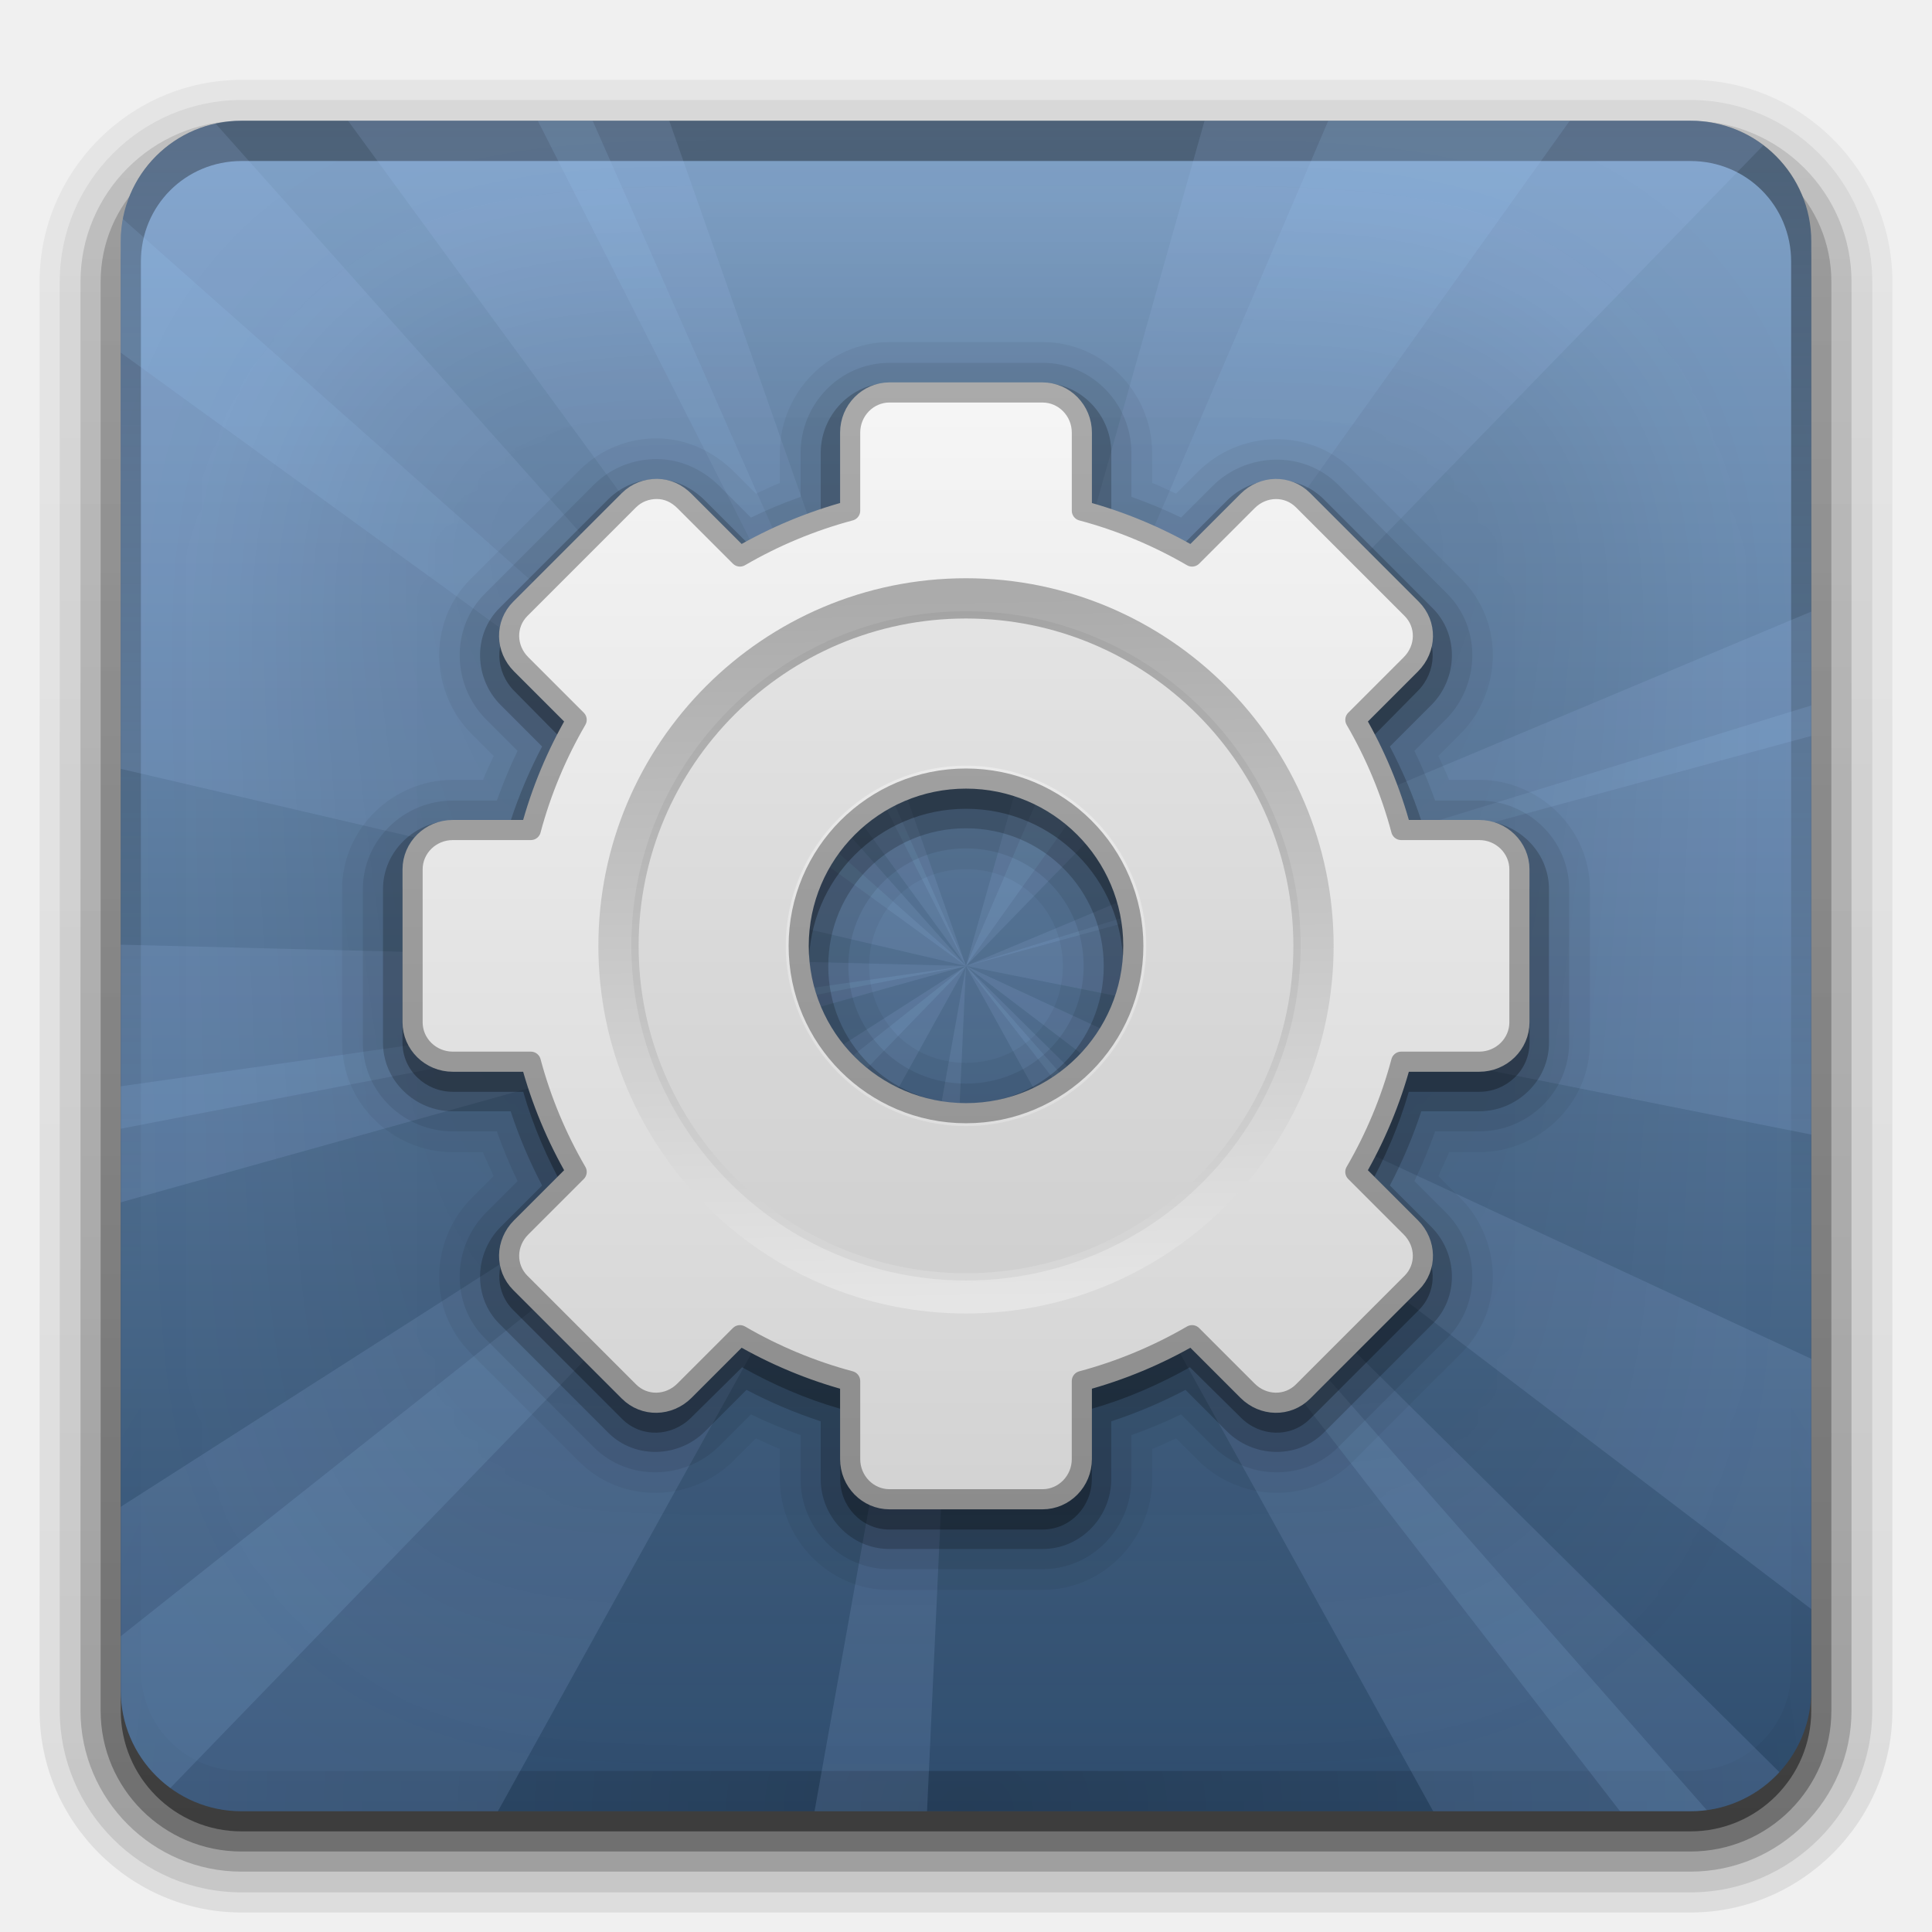
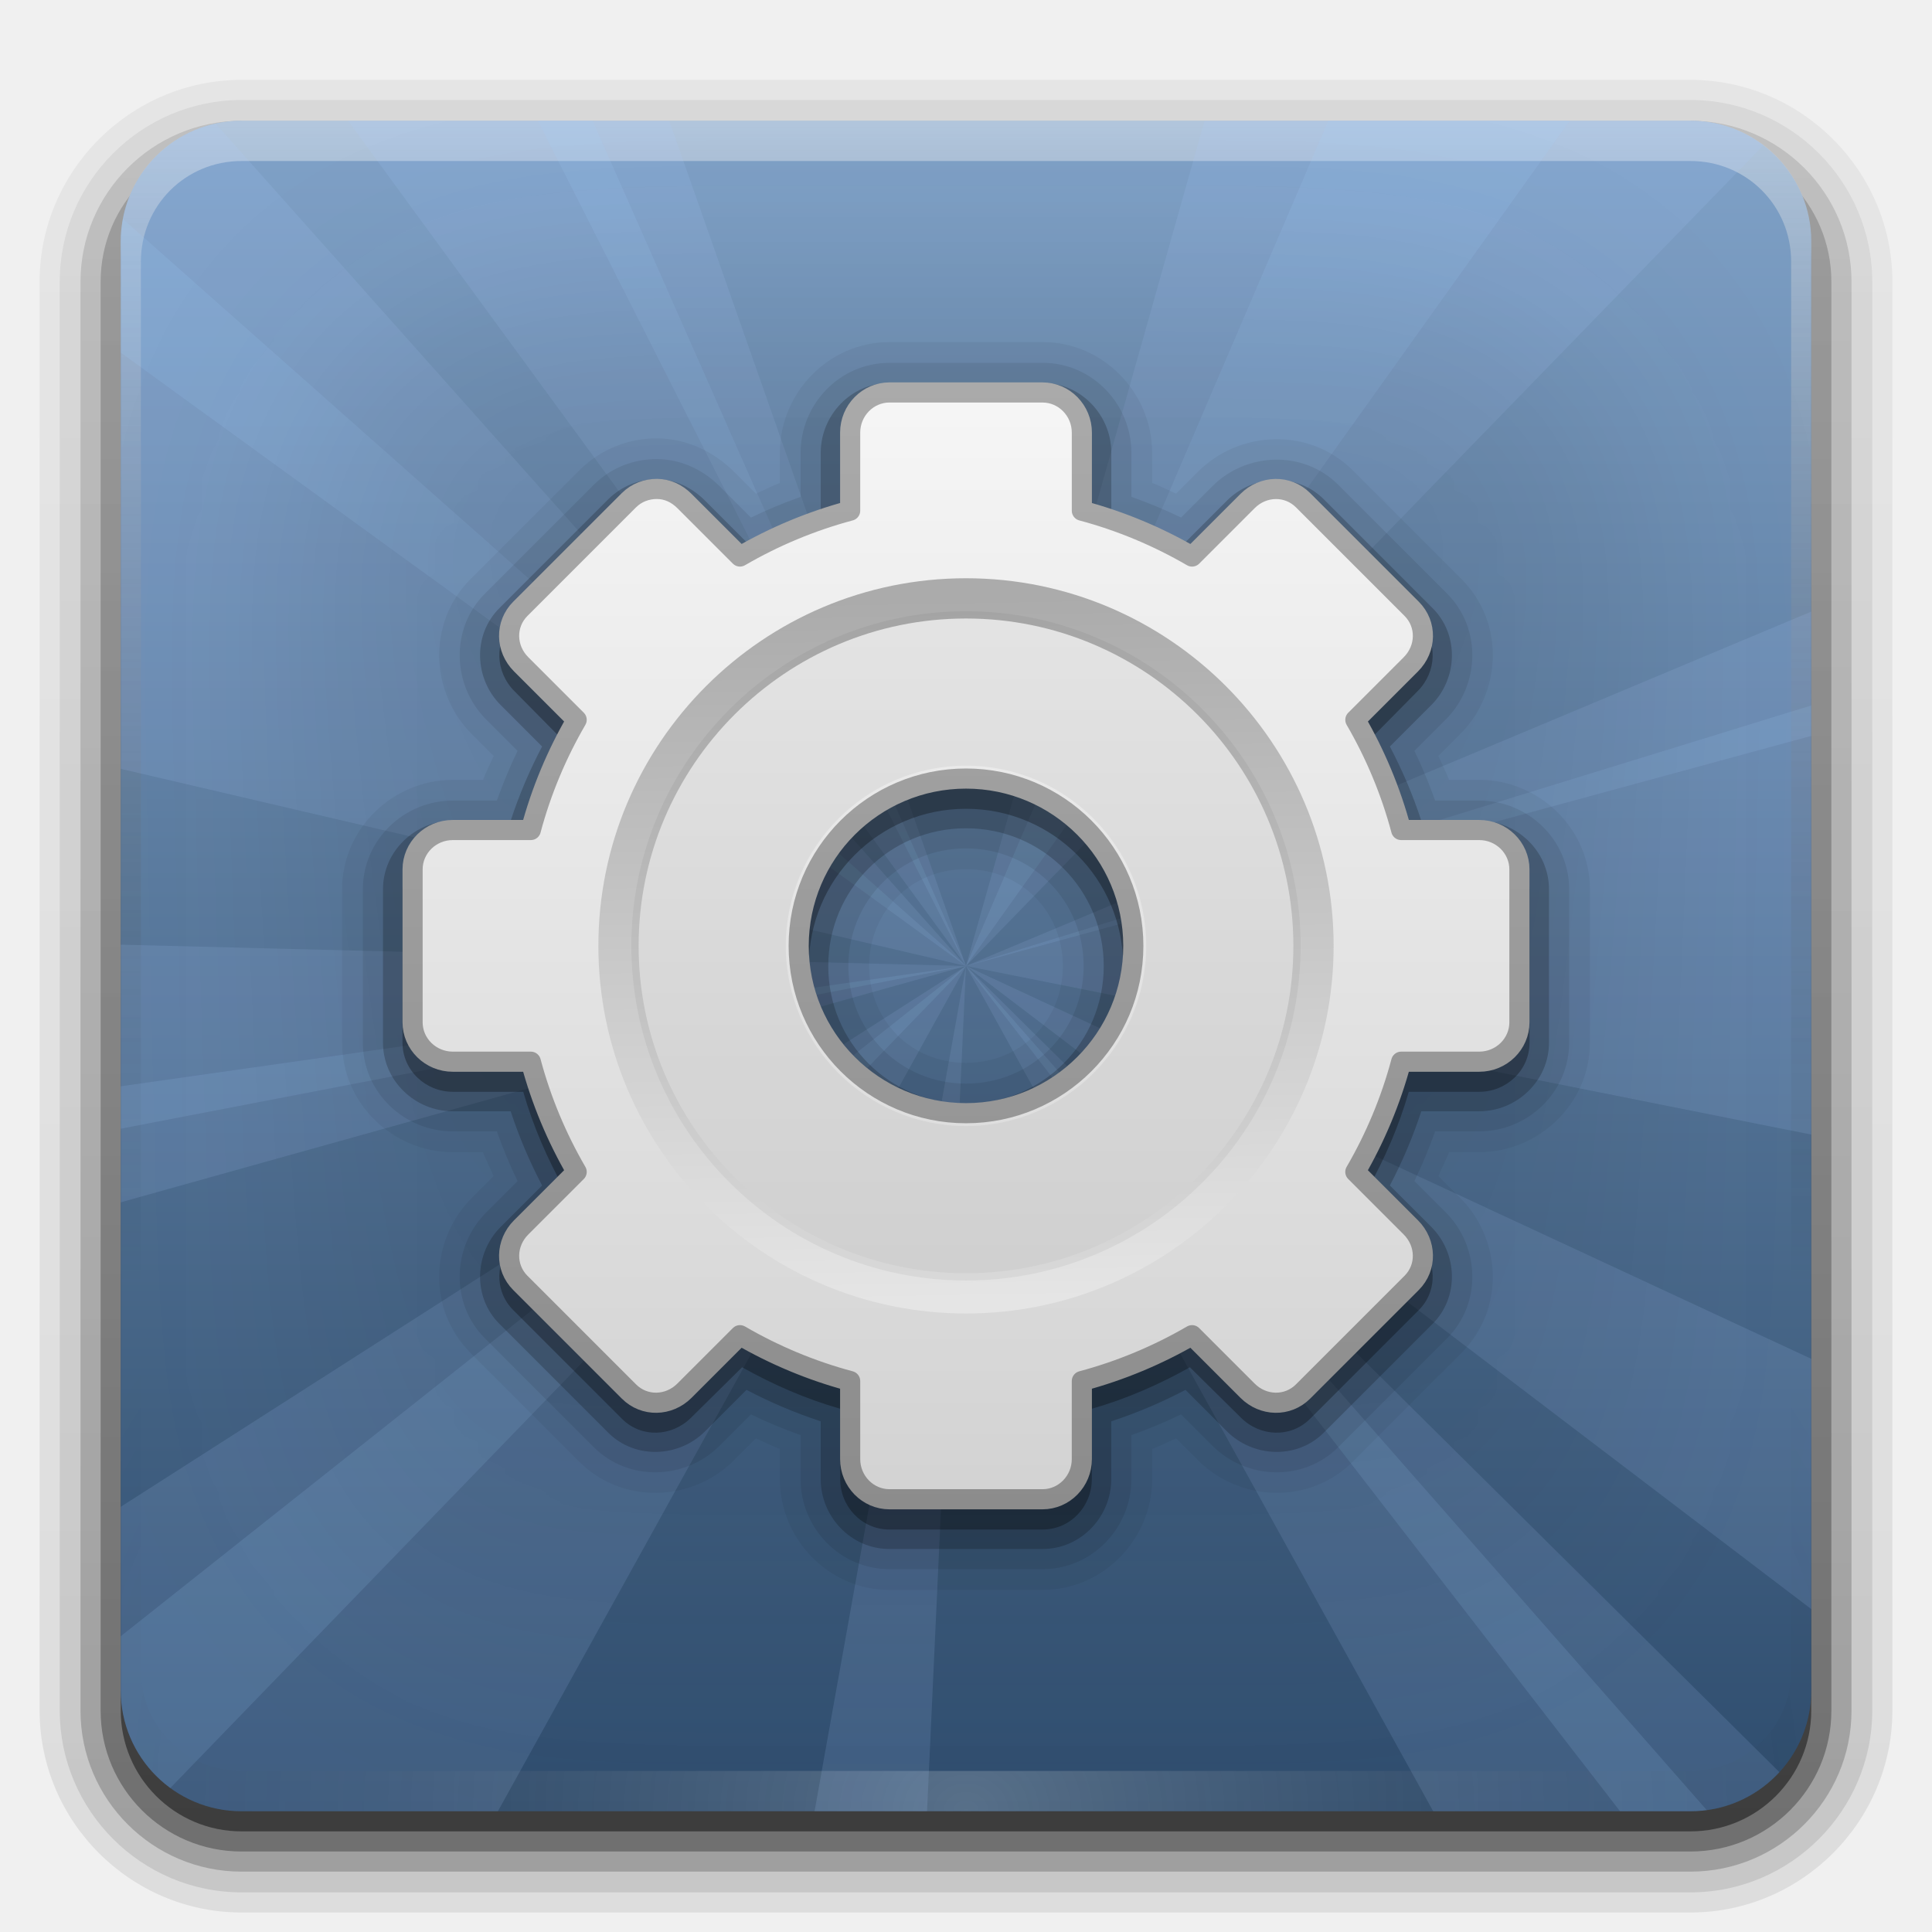
- <svg xmlns="http://www.w3.org/2000/svg" xmlns:xlink="http://www.w3.org/1999/xlink" height="96" width="96" version="1.1">
-   <defs>
+ <svg xmlns="http://www.w3.org/2000/svg" xmlns:xlink="http://www.w3.org/1999/xlink" height="96" width="96" version="1.1" id="svg122">
+   <defs id="defs52">
+     <linearGradient stop-color="#fff" id="linearGradient943">
+       <stop id="stop939" offset="0" style="stop-color:#fefefe;stop-opacity:1" />
+       <stop id="stop941" offset="1" stop-opacity="0" />
+     </linearGradient>
+     <linearGradient stop-color="#fff" id="linearGradient937">
+       <stop id="stop933" offset="0" style="stop-color:#fefefe;stop-opacity:1" />
+       <stop id="stop935" offset="1" stop-opacity="0" />
+     </linearGradient>
    <linearGradient id="c" stop-color="#fff">
-       <stop offset="0" />
-       <stop stop-opacity="0" offset="1" />
+       <stop offset="0" id="stop2" />
+       <stop stop-opacity="0" offset="1" id="stop4" />
    </linearGradient>
    <filter id="g" height="1.384" width="1.384" color-interpolation-filters="sRGB" y="-.192" x="-.192">
-       <feGaussianBlur stdDeviation="5.28" />
+       <feGaussianBlur stdDeviation="5.28" id="feGaussianBlur7" />
    </filter>
    <linearGradient id="r" y2="138.66" xlink:href="#c" gradientUnits="userSpaceOnUse" x2="48" y1="20.221" x1="48" />
    <clipPath id="f">
-       <rect rx="6" ry="6" height="84" width="84" y="6" x="6" fill="#fff" />
+       <rect rx="6" ry="6" height="84" width="84" y="6" x="6" fill="#fff" id="rect11" />
    </clipPath>
    <clipPath id="d">
-       <rect rx="6" ry="6" height="84" width="84" y="6" x="6" fill="url(#h)" />
+       <rect rx="6" ry="6" height="84" width="84" y="6" x="6" fill="url(#h)" id="rect14" />
    </clipPath>
    <linearGradient id="h" y2="5.988" gradientUnits="userSpaceOnUse" x2="48" y1="90" x1="48">
-       <stop stop-color="#70a83e" offset="0" />
-       <stop stop-color="#9fd058" offset="1" />
+       <stop stop-color="#70a83e" offset="0" id="stop17" />
+       <stop stop-color="#9fd058" offset="1" id="stop19" />
    </linearGradient>
    <linearGradient id="b" y2="7.016" gradientUnits="userSpaceOnUse" x2="45.448" gradientTransform="matrix(1 0 0 1 100 0)" y1="92.54" x1="45.448">
-       <stop offset="0" />
-       <stop stop-opacity=".588" offset="1" />
+       <stop offset="0" id="stop22" />
+       <stop stop-opacity=".588" offset="1" id="stop24" />
    </linearGradient>
    <linearGradient id="q" y2="20.895" gradientUnits="userSpaceOnUse" x2="84.639" gradientTransform="matrix(.41503 0 0 .41503 21.438 20.853)" y1="105.1" x1="86.133">
-       <stop stop-color="#e5e5e5" offset="0" />
-       <stop stop-color="#ababab" offset="1" />
+       <stop stop-color="#e5e5e5" offset="0" id="stop27" />
+       <stop stop-color="#ababab" offset="1" id="stop29" />
    </linearGradient>
    <linearGradient id="p" y2="45.017" gradientUnits="userSpaceOnUse" x2="20.759" gradientTransform="matrix(1.2791,0,0,1.2791,17.302,17.582)" y1="1" x1="20.759">
-       <stop stop-color="#f6f6f6" offset="0" />
-       <stop stop-color="#d2d2d2" offset="1" />
+       <stop stop-color="#f6f6f6" offset="0" id="stop32" />
+       <stop stop-color="#d2d2d2" offset="1" id="stop34" />
    </linearGradient>
    <linearGradient id="o" y2="45" gradientUnits="userSpaceOnUse" x2="37.201" gradientTransform="matrix(1.2791,0,0,1.2791,17.302,17.582)" y1="1" x1="37.201">
-       <stop stop-color="#aaa" offset="0" />
-       <stop stop-color="#8c8c8c" offset="1" />
+       <stop stop-color="#aaa" offset="0" id="stop37" />
+       <stop stop-color="#8c8c8c" offset="1" id="stop39" />
    </linearGradient>
-     <radialGradient id="e" xlink:href="#c" gradientUnits="userSpaceOnUse" cy="90.172" cx="48" gradientTransform="matrix(1.1573 0 0 .99591 -7.551 .19713)" r="42" />
-     <linearGradient id="n" y2="63.893" xlink:href="#c" gradientUnits="userSpaceOnUse" x2="36.357" y1="6" x1="36.357" />
+     <radialGradient id="e" xlink:href="#linearGradient943" gradientUnits="userSpaceOnUse" cy="90.172" cx="48" gradientTransform="matrix(1.1573 0 0 .99591 -7.551 .19713)" r="42" />
+     <linearGradient id="n" y2="63.893" xlink:href="#linearGradient937" gradientUnits="userSpaceOnUse" x2="36.357" y1="6" x1="36.357" />
    <linearGradient id="m" y2="90" gradientUnits="userSpaceOnUse" x2="48" y1="6" x1="48">
-       <stop stop-color="#80a2c8" offset="0" />
-       <stop stop-color="#2e4c6d" offset="1" />
+       <stop stop-color="#80a2c8" offset="0" id="stop44" />
+       <stop stop-color="#2e4c6d" offset="1" id="stop46" />
    </linearGradient>
    <linearGradient id="k" y2="6" xlink:href="#b" gradientUnits="userSpaceOnUse" x2="32.251" gradientTransform="translate(0,1)" y1="90" x1="32.251" />
    <linearGradient id="j" y2="6" xlink:href="#b" gradientUnits="userSpaceOnUse" x2="32.251" gradientTransform="matrix(1.0238 0 0 1.0119 -1.1429 .929)" y1="90" x1="32.251" />
    <linearGradient id="i" y2="90.239" xlink:href="#b" gradientUnits="userSpaceOnUse" x2="32.251" gradientTransform="matrix(1.0238,0,0,-1.0119,-1.1429,98.071)" y1="6.132" x1="32.251" />
  </defs>
-   <g fill="url(#i)">
-     <path opacity="0.08" d="m12 95.031c-5.511 0-10.031-4.52-10.031-10.031v-71c0-5.511 4.52-10.031 10.031-10.031h72c5.511 0 10.031 4.52 10.031 10.031v71c0 5.511-4.52 10.031-10.031 10.031h-72z" />
-     <path opacity=".1" d="m12 94.031c-4.972 0-9.031-4.06-9.031-9.031v-71c0-4.972 4.06-9.031 9.031-9.031h72c4.972 0 9.031 4.06 9.031 9.031v71c0 4.972-4.06 9.031-9.031 9.031h-72z" />
-     <path opacity=".2" d="m12 93c-4.409 0-8-3.591-8-8v-71c0-4.409 3.591-8 8-8h72c4.409 0 8 3.591 8 8v71c0 4.409-3.591 8-8 8h-72z" />
+   <g fill="url(#i)" id="g60">
+     <path opacity="0.08" d="m12 95.031c-5.511 0-10.031-4.52-10.031-10.031v-71c0-5.511 4.52-10.031 10.031-10.031h72c5.511 0 10.031 4.52 10.031 10.031v71c0 5.511-4.52 10.031-10.031 10.031h-72z" id="path54" />
+     <path opacity=".1" d="m12 94.031c-4.972 0-9.031-4.06-9.031-9.031v-71c0-4.972 4.06-9.031 9.031-9.031h72c4.972 0 9.031 4.06 9.031 9.031v71c0 4.972-4.06 9.031-9.031 9.031h-72z" id="path56" />
+     <path opacity=".2" d="m12 93c-4.409 0-8-3.591-8-8v-71c0-4.409 3.591-8 8-8h72c4.409 0 8 3.591 8 8v71c0 4.409-3.591 8-8 8h-72z" id="path58" />
  </g>
-   <rect opacity=".3" rx="7" ry="7" height="85" width="86" y="7" x="5" fill="url(#j)" />
-   <rect opacity=".45" rx="6" ry="6" height="84" width="84" y="7" x="6" fill="url(#k)" />
-   <rect rx="6" ry="6" height="84" width="84" y="6" x="6" fill="url(#m)" />
-   <path opacity=".4" d="m12 6c-3.324 0-6 2.676-6 6v72c0 0.335 0.041 0.651 0.094 0.969 0.049 0.296 0.097 0.597 0.188 0.875 0.01 0.03 0.021 0.064 0.031 0.094 0.099 0.288 0.235 0.547 0.375 0.812 0.145 0.274 0.316 0.536 0.5 0.781 0.184 0.246 0.374 0.473 0.594 0.688 0.44 0.428 0.943 0.815 1.5 1.094 0.279 0.14 0.573 0.247 0.875 0.344-0.256-0.1-0.487-0.236-0.719-0.375-0.007-0.004-0.024 0.004-0.031 0-0.032-0.019-0.062-0.042-0.094-0.062-0.12-0.077-0.231-0.164-0.344-0.25-0.106-0.081-0.213-0.161-0.313-0.25-0.178-0.162-0.347-0.346-0.5-0.531-0.107-0.131-0.218-0.266-0.312-0.407-0.025-0.038-0.038-0.086-0.063-0.125-0.065-0.103-0.13-0.204-0.187-0.312-0.101-0.195-0.206-0.416-0.281-0.625-0.008-0.022-0.024-0.041-0.031-0.063-0.032-0.092-0.036-0.187-0.062-0.281-0.03-0.107-0.07-0.203-0.094-0.313-0.073-0.341-0.125-0.698-0.125-1.062v-72c0-2.782 2.218-5 5-5h72c2.782 0 5 2.218 5 5v72c0 0.364-0.052 0.721-0.125 1.062-0.044 0.207-0.088 0.398-0.156 0.594-0.008 0.022-0.023 0.041-0.031 0.062-0.063 0.174-0.138 0.367-0.219 0.531-0.042 0.083-0.079 0.17-0.125 0.25-0.055 0.097-0.127 0.188-0.188 0.281-0.094 0.141-0.205 0.276-0.312 0.406-0.143 0.174-0.303 0.347-0.469 0.5-0.011 0.01-0.02 0.021-0.031 0.031-0.138 0.126-0.285 0.234-0.438 0.344-0.103 0.073-0.204 0.153-0.312 0.219-0.007 0.004-0.024-0.004-0.031 0-0.232 0.139-0.463 0.275-0.719 0.375 0.302-0.097 0.596-0.204 0.875-0.344 0.557-0.279 1.06-0.666 1.5-1.094 0.22-0.214 0.409-0.442 0.594-0.688s0.355-0.508 0.5-0.781c0.14-0.265 0.276-0.525 0.375-0.812 0.01-0.031 0.021-0.063 0.031-0.094 0.09-0.278 0.139-0.579 0.188-0.875 0.053-0.318 0.094-0.634 0.094-0.969v-72c0-3.324-2.676-6-6-6h-72z" fill="url(#n)" />
-   <path opacity=".2" d="m12 90c-3.324 0-6-2.676-6-6v-72c0-0.335 0.041-0.651 0.094-0.969 0.049-0.296 0.097-0.597 0.188-0.875 0.01-0.03 0.021-0.063 0.031-0.094 0.099-0.287 0.235-0.547 0.375-0.812 0.145-0.274 0.316-0.536 0.5-0.781 0.184-0.246 0.374-0.473 0.594-0.688 0.44-0.428 0.943-0.815 1.5-1.094 0.279-0.14 0.574-0.247 0.875-0.344-0.256 0.1-0.486 0.236-0.719 0.375-0.007 0.004-0.024-0.004-0.031 0-0.032 0.019-0.062 0.043-0.094 0.062-0.12 0.077-0.231 0.164-0.344 0.25-0.106 0.081-0.213 0.161-0.312 0.25-0.178 0.161-0.347 0.345-0.5 0.531-0.107 0.13-0.218 0.265-0.312 0.406-0.025 0.038-0.038 0.086-0.063 0.125-0.065 0.103-0.13 0.204-0.187 0.312-0.101 0.195-0.206 0.416-0.281 0.625-0.008 0.022-0.024 0.041-0.031 0.063-0.032 0.092-0.036 0.187-0.062 0.281-0.03 0.107-0.07 0.203-0.094 0.312-0.073 0.342-0.125 0.699-0.125 1.062v72c0 2.782 2.218 5 5 5h72c2.782 0 5-2.218 5-5v-72c0-0.364-0.052-0.721-0.125-1.062-0.044-0.207-0.088-0.398-0.156-0.594-0.008-0.022-0.024-0.041-0.031-0.063-0.063-0.174-0.139-0.367-0.219-0.531-0.042-0.083-0.079-0.17-0.125-0.25-0.055-0.097-0.127-0.188-0.188-0.281-0.094-0.141-0.205-0.276-0.312-0.406-0.143-0.174-0.303-0.347-0.469-0.5-0.011-0.01-0.02-0.021-0.031-0.031-0.139-0.126-0.285-0.234-0.438-0.344-0.102-0.073-0.204-0.153-0.312-0.219-0.007-0.004-0.024 0.004-0.031 0-0.232-0.139-0.463-0.275-0.719-0.375 0.302 0.097 0.596 0.204 0.875 0.344 0.557 0.279 1.06 0.666 1.5 1.094 0.22 0.214 0.409 0.442 0.594 0.688s0.355 0.508 0.5 0.781c0.14 0.265 0.276 0.525 0.375 0.812 0.01 0.031 0.021 0.063 0.031 0.094 0.09 0.278 0.139 0.579 0.188 0.875 0.053 0.318 0.094 0.634 0.094 0.969v72c0 3.324-2.676 6-6 6h-72z" fill="url(#e)" />
-   <g opacity=".9" fill="#acf" clip-path="url(#d)">
-     <path opacity=".15" d="m48 48 24-56h16l-40 56z" />
-     <path opacity=".15" d="m48 48 55.25 25.677-0.48 15.993-54.77-41.67z" />
-     <path opacity=".15" d="m48 48-59.828 11.516-8.969-13.25 68.797 1.734z" />
-     <path opacity=".15" d="m48 48-49.311-35.783 3.536-15.604 45.775 51.387z" />
-     <path opacity=".15" d="m48 48 17.519-62.073 30.436 12.714-47.955 49.359z" />
-     <path opacity=".15" d="m48 48 61.64-19.001 5.85 32.461-67.49-13.46z" />
-     <path opacity=".15" d="m48 48-31.246 56.42-26.723-19.331 57.969-37.089z" />
-     <path opacity=".15" d="m48 48-62.812-14.651 11.304-30.988 51.508 45.639z" />
-     <path opacity=".15" d="m48 48 45.81 45.403-3.692 9.027-42.118-54.43z" />
-     <path opacity=".15" d="m48 48-2.97 64.43-9.168 3.31l12.137-67.74z" />
-     <path opacity=".15" d="m48 48-44.859 46.343-9.065-3.585 53.924-42.758z" />
-     <path opacity=".15" d="m48 48-62.116 17.366-6.016-7.67 68.132-9.696z" />
-     <path opacity=".15" d="m48 48-29.147-57.537 6.35-7.396 22.797 64.933z" />
-     <path opacity=".15" d="m48 48 59.482-24.939 6.921 6.864l-66.4 18.074z" />
-     <path opacity=".15" d="m48 48 40.187 45.793-6.897 14.437-33.29-60.23z" />
-     <path opacity=".15" d="m48 48-35.958-49.184 8.152-13.767 27.806 62.951z" />
+   <rect opacity=".3" rx="7" ry="7" height="85" width="86" y="7" x="5" fill="url(#j)" id="rect62" />
+   <rect opacity=".45" rx="6" ry="6" height="84" width="84" y="7" x="6" fill="url(#k)" id="rect64" />
+   <rect rx="6" ry="6" height="84" width="84" y="6" x="6" fill="url(#m)" id="rect66" />
+   <path opacity=".4" d="m12 6c-3.324 0-6 2.676-6 6v72c0 0.335 0.041 0.651 0.094 0.969 0.049 0.296 0.097 0.597 0.188 0.875 0.01 0.03 0.021 0.064 0.031 0.094 0.099 0.288 0.235 0.547 0.375 0.812 0.145 0.274 0.316 0.536 0.5 0.781 0.184 0.246 0.374 0.473 0.594 0.688 0.44 0.428 0.943 0.815 1.5 1.094 0.279 0.14 0.573 0.247 0.875 0.344-0.256-0.1-0.487-0.236-0.719-0.375-0.007-0.004-0.024 0.004-0.031 0-0.032-0.019-0.062-0.042-0.094-0.062-0.12-0.077-0.231-0.164-0.344-0.25-0.106-0.081-0.213-0.161-0.313-0.25-0.178-0.162-0.347-0.346-0.5-0.531-0.107-0.131-0.218-0.266-0.312-0.407-0.025-0.038-0.038-0.086-0.063-0.125-0.065-0.103-0.13-0.204-0.187-0.312-0.101-0.195-0.206-0.416-0.281-0.625-0.008-0.022-0.024-0.041-0.031-0.063-0.032-0.092-0.036-0.187-0.062-0.281-0.03-0.107-0.07-0.203-0.094-0.313-0.073-0.341-0.125-0.698-0.125-1.062v-72c0-2.782 2.218-5 5-5h72c2.782 0 5 2.218 5 5v72c0 0.364-0.052 0.721-0.125 1.062-0.044 0.207-0.088 0.398-0.156 0.594-0.008 0.022-0.023 0.041-0.031 0.062-0.063 0.174-0.138 0.367-0.219 0.531-0.042 0.083-0.079 0.17-0.125 0.25-0.055 0.097-0.127 0.188-0.188 0.281-0.094 0.141-0.205 0.276-0.312 0.406-0.143 0.174-0.303 0.347-0.469 0.5-0.011 0.01-0.02 0.021-0.031 0.031-0.138 0.126-0.285 0.234-0.438 0.344-0.103 0.073-0.204 0.153-0.312 0.219-0.007 0.004-0.024-0.004-0.031 0-0.232 0.139-0.463 0.275-0.719 0.375 0.302-0.097 0.596-0.204 0.875-0.344 0.557-0.279 1.06-0.666 1.5-1.094 0.22-0.214 0.409-0.442 0.594-0.688s0.355-0.508 0.5-0.781c0.14-0.265 0.276-0.525 0.375-0.812 0.01-0.031 0.021-0.063 0.031-0.094 0.09-0.278 0.139-0.579 0.188-0.875 0.053-0.318 0.094-0.634 0.094-0.969v-72c0-3.324-2.676-6-6-6h-72z" fill="url(#n)" id="path68" />
+   <path opacity=".2" d="m12 90c-3.324 0-6-2.676-6-6v-72c0-0.335 0.041-0.651 0.094-0.969 0.049-0.296 0.097-0.597 0.188-0.875 0.01-0.03 0.021-0.063 0.031-0.094 0.099-0.287 0.235-0.547 0.375-0.812 0.145-0.274 0.316-0.536 0.5-0.781 0.184-0.246 0.374-0.473 0.594-0.688 0.44-0.428 0.943-0.815 1.5-1.094 0.279-0.14 0.574-0.247 0.875-0.344-0.256 0.1-0.486 0.236-0.719 0.375-0.007 0.004-0.024-0.004-0.031 0-0.032 0.019-0.062 0.043-0.094 0.062-0.12 0.077-0.231 0.164-0.344 0.25-0.106 0.081-0.213 0.161-0.312 0.25-0.178 0.161-0.347 0.345-0.5 0.531-0.107 0.13-0.218 0.265-0.312 0.406-0.025 0.038-0.038 0.086-0.063 0.125-0.065 0.103-0.13 0.204-0.187 0.312-0.101 0.195-0.206 0.416-0.281 0.625-0.008 0.022-0.024 0.041-0.031 0.063-0.032 0.092-0.036 0.187-0.062 0.281-0.03 0.107-0.07 0.203-0.094 0.312-0.073 0.342-0.125 0.699-0.125 1.062v72c0 2.782 2.218 5 5 5h72c2.782 0 5-2.218 5-5v-72c0-0.364-0.052-0.721-0.125-1.062-0.044-0.207-0.088-0.398-0.156-0.594-0.008-0.022-0.024-0.041-0.031-0.063-0.063-0.174-0.139-0.367-0.219-0.531-0.042-0.083-0.079-0.17-0.125-0.25-0.055-0.097-0.127-0.188-0.188-0.281-0.094-0.141-0.205-0.276-0.312-0.406-0.143-0.174-0.303-0.347-0.469-0.5-0.011-0.01-0.02-0.021-0.031-0.031-0.139-0.126-0.285-0.234-0.438-0.344-0.102-0.073-0.204-0.153-0.312-0.219-0.007-0.004-0.024 0.004-0.031 0-0.232-0.139-0.463-0.275-0.719-0.375 0.302 0.097 0.596 0.204 0.875 0.344 0.557 0.279 1.06 0.666 1.5 1.094 0.22 0.214 0.409 0.442 0.594 0.688s0.355 0.508 0.5 0.781c0.14 0.265 0.276 0.525 0.375 0.812 0.01 0.031 0.021 0.063 0.031 0.094 0.09 0.278 0.139 0.579 0.188 0.875 0.053 0.318 0.094 0.634 0.094 0.969v72c0 3.324-2.676 6-6 6h-72z" fill="url(#e)" id="path70" />
+   <g opacity=".9" fill="#acf" clip-path="url(#d)" id="g104">
+     <path opacity=".15" d="m48 48 24-56h16l-40 56z" id="path72" />
+     <path opacity=".15" d="m48 48 55.25 25.677-0.48 15.993-54.77-41.67z" id="path74" />
+     <path opacity=".15" d="m48 48-59.828 11.516-8.969-13.25 68.797 1.734z" id="path76" />
+     <path opacity=".15" d="m48 48-49.311-35.783 3.536-15.604 45.775 51.387z" id="path78" />
+     <path opacity=".15" d="m48 48 17.519-62.073 30.436 12.714-47.955 49.359z" id="path80" />
+     <path opacity=".15" d="m48 48 61.64-19.001 5.85 32.461-67.49-13.46z" id="path82" />
+     <path opacity=".15" d="m48 48-31.246 56.42-26.723-19.331 57.969-37.089z" id="path84" />
+     <path opacity=".15" d="m48 48-62.812-14.651 11.304-30.988 51.508 45.639z" id="path86" />
+     <path opacity=".15" d="m48 48 45.81 45.403-3.692 9.027-42.118-54.43z" id="path88" />
+     <path opacity=".15" d="m48 48-2.97 64.43-9.168 3.31l12.137-67.74z" id="path90" />
+     <path opacity=".15" d="m48 48-44.859 46.343-9.065-3.585 53.924-42.758z" id="path92" />
+     <path opacity=".15" d="m48 48-62.116 17.366-6.016-7.67 68.132-9.696z" id="path94" />
+     <path opacity=".15" d="m48 48-29.147-57.537 6.35-7.396 22.797 64.933z" id="path96" />
+     <path opacity=".15" d="m48 48 59.482-24.939 6.921 6.864l-66.4 18.074z" id="path98" />
+     <path opacity=".15" d="m48 48 40.187 45.793-6.897 14.437-33.29-60.23z" id="path100" />
+     <path opacity=".15" d="m48 48-35.958-49.184 8.152-13.767 27.806 62.951z" id="path102" />
  </g>
-   <rect opacity=".1" clip-path="url(#f)" rx="12" ry="12" height="66" filter="url(#g)" width="66" stroke="#fff" stroke-linecap="round" y="15" x="15" stroke-width=".5" fill="url(#r)" />
-   <path opacity=".05" d="m44.188 17c-3.032 0-5.438 2.542-5.438 5.5v1.5c-0.404 0.157-0.791 0.354-1.188 0.531l-1.093-1.093c-0.885-0.885-2.212-1.643-3.812-1.656-1.398-0.012-2.807 0.526-3.875 1.594l-5.407 5.405c-2.148 2.148-2.004 5.62 0.062 7.688l1.094 1.094c-0.178 0.397-0.375 0.784-0.532 1.188h-1.5c-2.958 0-5.5 2.406-5.5 5.438v7.625c0 3.032 2.542 5.438 5.5 5.438h1.5c0.157 0.404 0.354 0.791 0.531 1.188l-1.094 1.094c-2.067 2.067-2.211 5.54-0.062 7.688l5.406 5.406c2.148 2.148 5.62 2.005 7.688-0.062l1.094-1.095c0.397 0.177 0.784 0.374 1.188 0.531v1.5c0 2.958 2.406 5.5 5.438 5.5h7.625c3.032 0 5.438-2.542 5.438-5.5v-1.5c0.404-0.157 0.791-0.354 1.188-0.531l1.094 1.094c2.067 2.067 5.54 2.21 7.688 0.062l5.405-5.407c2.148-2.148 2.004-5.62-0.062-7.688l-1.093-1.094c0.177-0.397 0.374-0.784 0.531-1.188h1.5c2.958 0 5.5-2.406 5.5-5.438v-7.625c0-3.031-2.542-5.437-5.5-5.437h-1.5c-0.157-0.406-0.355-0.793-0.532-1.189l1.094-1.094c2.067-2.067 2.211-5.54 0.062-7.688l-5.407-5.405c-2.148-2.148-5.62-2.005-7.688 0.062l-1.094 1.093c-0.397-0.177-0.784-0.374-1.188-0.531v-1.5c0-2.958-2.406-5.5-5.438-5.5h-7.625zm3.812 26.188c2.717 0 4.812 2.095 4.812 4.812s-2.095 4.812-4.812 4.812-4.812-2.095-4.812-4.812 2.095-4.812 4.812-4.812z" display="block" />
-   <path opacity="0.08" d="m44.188 18.031c-2.466 0-4.406 2.057-4.406 4.469v2.188c-0.847 0.306-1.673 0.642-2.469 1.031l-1.563-1.563c-0.729-0.729-1.806-1.333-3.094-1.344-1.14-0.009-2.288 0.414-3.156 1.282l-5.406 5.406c-1.741 1.741-1.618 4.569 0.062 6.25l1.562 1.562c-0.389 0.796-0.725 1.622-1.031 2.469h-2.188c-2.412 0-4.469 1.941-4.469 4.406v7.625c0 2.466 2.057 4.406 4.469 4.406h2.188c0.306 0.847 0.642 1.673 1.031 2.469l-1.562 1.562c-1.681 1.681-1.804 4.509-0.062 6.25l5.406 5.406c1.741 1.741 4.569 1.618 6.25-0.062l1.562-1.562c0.796 0.389 1.622 0.725 2.469 1.031v2.188c0 2.412 1.941 4.469 4.406 4.469h7.625c2.466 0 4.406-2.057 4.406-4.469v-2.188c0.847-0.306 1.673-0.642 2.469-1.031l1.563 1.562c1.681 1.681 4.509 1.804 6.25 0.062l5.406-5.406c1.741-1.741 1.618-4.569-0.062-6.25l-1.563-1.563c0.389-0.796 0.725-1.622 1.031-2.469h2.188c2.412 0 4.469-1.941 4.469-4.406v-7.625c0-2.466-2.057-4.406-4.469-4.406h-2.188c-0.306-0.847-0.642-1.674-1.031-2.47l1.562-1.562c1.681-1.681 1.804-4.509 0.062-6.25l-5.406-5.406c-1.741-1.741-4.569-1.618-6.25 0.062l-1.562 1.562c-0.796-0.388-1.623-0.724-2.469-1.03v-2.188c0-2.412-1.941-4.469-4.406-4.469h-7.625zm3.812 24.125c3.256 0 5.844 2.587 5.844 5.844 0 3.256-2.587 5.844-5.844 5.844-3.256 0-5.844-2.587-5.844-5.844 0-3.256 2.587-5.844 5.844-5.844z" display="block" />
-   <path opacity=".2" d="m44.188 19.031c-1.897 0-3.406 1.6-3.406 3.469v2.875c-1.283 0.419-2.52 0.949-3.688 1.562l-2.062-2.062c-0.583-0.583-1.412-1.054-2.375-1.062-0.876-0.007-1.766 0.329-2.438 1l-5.406 5.406c-1.336 1.336-1.238 3.512 0.062 4.812l2.062 2.062c-0.613 1.167-1.143 2.405-1.562 3.688h-2.875c-1.869 0-3.469 1.509-3.469 3.406v7.625c0 1.897 1.6 3.406 3.469 3.406h2.875c0.419 1.283 0.949 2.52 1.562 3.688l-2.062 2.062c-1.3 1.3-1.398 3.477-0.062 4.812l5.406 5.406c1.336 1.336 3.512 1.238 4.812-0.062l2.062-2.062c1.167 0.613 2.405 1.143 3.688 1.562v2.875c0 1.868 1.509 3.469 3.406 3.469h7.625c1.897 0 3.406-1.6 3.406-3.469v-2.875c1.283-0.419 2.52-0.949 3.688-1.562l2.062 2.062c1.3 1.3 3.477 1.398 4.812 0.062l5.406-5.406c1.336-1.336 1.238-3.512-0.062-4.812l-2.062-2.062c0.613-1.167 1.143-2.405 1.562-3.688h2.875c1.868 0 3.469-1.509 3.469-3.406v-7.625c0-1.897-1.6-3.406-3.469-3.406h-2.875c-0.419-1.283-0.949-2.52-1.562-3.688l2.062-2.062c1.3-1.3 1.398-3.477 0.062-4.812l-5.405-5.408c-1.336-1.336-3.512-1.238-4.812 0.062l-2.062 2.062c-1.166-0.614-2.403-1.144-3.686-1.563v-2.875c0-1.869-1.509-3.469-3.406-3.469h-7.625zm3.812 22.125c3.797 0 6.844 3.047 6.844 6.844s-3.047 6.844-6.844 6.844-6.844-3.047-6.844-6.844 3.047-6.844 6.844-6.844z" display="block" />
-   <path opacity=".3" d="m44.188 20c-1.363 0-2.438 1.138-2.438 2.5v3.5c-1.718 0.491-3.349 1.208-4.875 2.062l-2.531-2.5c-0.456-0.456-1.032-0.776-1.688-0.781-0.63-0.005-1.263 0.232-1.75 0.719l-5.406 5.406c-0.961 0.961-0.893 2.482 0.062 3.438l2.5 2.531c-0.854 1.526-1.571 3.157-2.062 4.875h-3.5c-1.362 0-2.5 1.075-2.5 2.438v7.625c0 1.362 1.138 2.438 2.5 2.438h3.5c0.491 1.718 1.208 3.349 2.062 4.875l-2.5 2.531c-0.955 0.955-1.023 2.477-0.062 3.438l5.406 5.406c0.961 0.961 2.482 0.893 3.438-0.062l2.531-2.5c1.526 0.855 3.157 1.572 4.875 2.062v3.5c0 1.362 1.075 2.5 2.438 2.5h7.625c1.362 0 2.438-1.138 2.438-2.5v-3.5c1.718-0.491 3.349-1.208 4.875-2.062l2.531 2.5c0.955 0.955 2.477 1.023 3.438 0.062l5.406-5.406c0.961-0.961 0.893-2.482-0.062-3.438l-2.5-2.531c0.854-1.526 1.571-3.157 2.062-4.875h3.5c1.362 0 2.5-1.075 2.5-2.438v-7.625c0-1.362-1.138-2.437-2.5-2.437h-3.5c-0.491-1.718-1.208-3.349-2.062-4.875l2.5-2.531c0.955-0.955 1.023-2.477 0.062-3.438l-5.406-5.406c-0.961-0.961-2.482-0.893-3.438 0.062l-2.531 2.5c-1.526-0.853-3.157-1.57-4.875-2.061v-3.5c0-1.362-1.075-2.5-2.438-2.5h-7.625zm3.812 20.188c4.316 0 7.812 3.496 7.812 7.812s-3.496 7.812-7.812 7.812-7.812-3.496-7.812-7.812 3.496-7.812 7.812-7.812z" display="block" />
-   <path stroke-linejoin="round" d="m44.203 19.5c-1.082 0-1.959 0.898-1.959 1.998v3.877c-1.935 0.516-3.784 1.294-5.476 2.278l-2.758-2.758c-0.389-0.389-0.855-0.595-1.359-0.6-0.504-0.004-1.016 0.177-1.399 0.56l-5.396 5.396c-0.765 0.765-0.738 1.98 0.04 2.758l2.758 2.758c-0.984 1.692-1.763 3.541-2.278 5.476h-3.877c-1.101 0-1.998 0.876-1.998 1.959v7.594c0 1.082 0.898 1.959 1.998 1.959h3.877c0.516 1.935 1.294 3.784 2.278 5.476l-2.758 2.758c-0.778 0.778-0.805 1.993-0.04 2.758l5.396 5.396c0.765 0.765 1.98 0.738 2.758-0.04l2.758-2.758c1.692 0.984 3.541 1.763 5.476 2.278v3.877c0 1.101 0.876 1.998 1.959 1.998h7.594c1.082 0 1.959-0.898 1.959-1.998v-3.877c1.935-0.516 3.784-1.294 5.476-2.278l2.758 2.758c0.778 0.778 1.993 0.805 2.758 0.04l5.396-5.396c0.765-0.765 0.738-1.98-0.04-2.758l-2.758-2.758c0.984-1.692 1.763-3.541 2.278-5.476h3.877c1.101 0 1.998-0.876 1.998-1.959v-7.594c0-1.082-0.898-1.959-1.998-1.959h-3.877c-0.514-1.934-1.293-3.783-2.277-5.475l2.758-2.758c0.778-0.778 0.805-1.993 0.04-2.758l-5.396-5.396c-0.765-0.765-1.98-0.738-2.758 0.04l-2.758 2.758c-1.692-0.984-3.541-1.763-5.476-2.278v-3.877c0-1.101-0.876-1.998-1.959-1.998h-7.594zm3.797 19.186c4.589 0 8.314 3.725 8.314 8.314s-3.725 8.314-8.314 8.314-8.314-3.725-8.314-8.314 3.725-8.314 8.314-8.314z" display="block" stroke="url(#o)" fill="url(#p)" />
-   <path d="m48 29.733c-9.521 0-17.267 7.746-17.267 17.267 0 9.521 7.746 17.267 17.267 17.267 9.521 0 17.267-7.746 17.267-17.267 0-9.521-7.746-17.267-17.267-17.267z" stroke="url(#q)" stroke-width="2" fill="none" />
-   <path opacity=".05" d="m48 30.372c-9.169 0-16.628 7.459-16.628 16.628 0 9.169 7.459 16.628 16.628 16.628 9.169-0 16.628-7.459 16.628-16.628 0-9.169-7.459-16.628-16.628-16.628zm0 7.674c4.942 0 8.954 4.011 8.954 8.954 0 4.942-4.011 8.954-8.954 8.954s-8.954-4.011-8.954-8.954c0-4.942 4.011-8.954 8.954-8.954z" />
+   <rect opacity=".1" clip-path="url(#f)" rx="12" ry="12" height="66" filter="url(#g)" width="66" stroke="#fff" stroke-linecap="round" y="15" x="15" stroke-width=".5" fill="url(#r)" id="rect106" />
+   <path opacity=".05" d="m44.188 17c-3.032 0-5.438 2.542-5.438 5.5v1.5c-0.404 0.157-0.791 0.354-1.188 0.531l-1.093-1.093c-0.885-0.885-2.212-1.643-3.812-1.656-1.398-0.012-2.807 0.526-3.875 1.594l-5.407 5.405c-2.148 2.148-2.004 5.62 0.062 7.688l1.094 1.094c-0.178 0.397-0.375 0.784-0.532 1.188h-1.5c-2.958 0-5.5 2.406-5.5 5.438v7.625c0 3.032 2.542 5.438 5.5 5.438h1.5c0.157 0.404 0.354 0.791 0.531 1.188l-1.094 1.094c-2.067 2.067-2.211 5.54-0.062 7.688l5.406 5.406c2.148 2.148 5.62 2.005 7.688-0.062l1.094-1.095c0.397 0.177 0.784 0.374 1.188 0.531v1.5c0 2.958 2.406 5.5 5.438 5.5h7.625c3.032 0 5.438-2.542 5.438-5.5v-1.5c0.404-0.157 0.791-0.354 1.188-0.531l1.094 1.094c2.067 2.067 5.54 2.21 7.688 0.062l5.405-5.407c2.148-2.148 2.004-5.62-0.062-7.688l-1.093-1.094c0.177-0.397 0.374-0.784 0.531-1.188h1.5c2.958 0 5.5-2.406 5.5-5.438v-7.625c0-3.031-2.542-5.437-5.5-5.437h-1.5c-0.157-0.406-0.355-0.793-0.532-1.189l1.094-1.094c2.067-2.067 2.211-5.54 0.062-7.688l-5.407-5.405c-2.148-2.148-5.62-2.005-7.688 0.062l-1.094 1.093c-0.397-0.177-0.784-0.374-1.188-0.531v-1.5c0-2.958-2.406-5.5-5.438-5.5h-7.625zm3.812 26.188c2.717 0 4.812 2.095 4.812 4.812s-2.095 4.812-4.812 4.812-4.812-2.095-4.812-4.812 2.095-4.812 4.812-4.812z" display="block" id="path108" />
+   <path opacity="0.08" d="m44.188 18.031c-2.466 0-4.406 2.057-4.406 4.469v2.188c-0.847 0.306-1.673 0.642-2.469 1.031l-1.563-1.563c-0.729-0.729-1.806-1.333-3.094-1.344-1.14-0.009-2.288 0.414-3.156 1.282l-5.406 5.406c-1.741 1.741-1.618 4.569 0.062 6.25l1.562 1.562c-0.389 0.796-0.725 1.622-1.031 2.469h-2.188c-2.412 0-4.469 1.941-4.469 4.406v7.625c0 2.466 2.057 4.406 4.469 4.406h2.188c0.306 0.847 0.642 1.673 1.031 2.469l-1.562 1.562c-1.681 1.681-1.804 4.509-0.062 6.25l5.406 5.406c1.741 1.741 4.569 1.618 6.25-0.062l1.562-1.562c0.796 0.389 1.622 0.725 2.469 1.031v2.188c0 2.412 1.941 4.469 4.406 4.469h7.625c2.466 0 4.406-2.057 4.406-4.469v-2.188c0.847-0.306 1.673-0.642 2.469-1.031l1.563 1.562c1.681 1.681 4.509 1.804 6.25 0.062l5.406-5.406c1.741-1.741 1.618-4.569-0.062-6.25l-1.563-1.563c0.389-0.796 0.725-1.622 1.031-2.469h2.188c2.412 0 4.469-1.941 4.469-4.406v-7.625c0-2.466-2.057-4.406-4.469-4.406h-2.188c-0.306-0.847-0.642-1.674-1.031-2.47l1.562-1.562c1.681-1.681 1.804-4.509 0.062-6.25l-5.406-5.406c-1.741-1.741-4.569-1.618-6.25 0.062l-1.562 1.562c-0.796-0.388-1.623-0.724-2.469-1.03v-2.188c0-2.412-1.941-4.469-4.406-4.469h-7.625zm3.812 24.125c3.256 0 5.844 2.587 5.844 5.844 0 3.256-2.587 5.844-5.844 5.844-3.256 0-5.844-2.587-5.844-5.844 0-3.256 2.587-5.844 5.844-5.844z" display="block" id="path110" />
+   <path opacity=".2" d="m44.188 19.031c-1.897 0-3.406 1.6-3.406 3.469v2.875c-1.283 0.419-2.52 0.949-3.688 1.562l-2.062-2.062c-0.583-0.583-1.412-1.054-2.375-1.062-0.876-0.007-1.766 0.329-2.438 1l-5.406 5.406c-1.336 1.336-1.238 3.512 0.062 4.812l2.062 2.062c-0.613 1.167-1.143 2.405-1.562 3.688h-2.875c-1.869 0-3.469 1.509-3.469 3.406v7.625c0 1.897 1.6 3.406 3.469 3.406h2.875c0.419 1.283 0.949 2.52 1.562 3.688l-2.062 2.062c-1.3 1.3-1.398 3.477-0.062 4.812l5.406 5.406c1.336 1.336 3.512 1.238 4.812-0.062l2.062-2.062c1.167 0.613 2.405 1.143 3.688 1.562v2.875c0 1.868 1.509 3.469 3.406 3.469h7.625c1.897 0 3.406-1.6 3.406-3.469v-2.875c1.283-0.419 2.52-0.949 3.688-1.562l2.062 2.062c1.3 1.3 3.477 1.398 4.812 0.062l5.406-5.406c1.336-1.336 1.238-3.512-0.062-4.812l-2.062-2.062c0.613-1.167 1.143-2.405 1.562-3.688h2.875c1.868 0 3.469-1.509 3.469-3.406v-7.625c0-1.897-1.6-3.406-3.469-3.406h-2.875c-0.419-1.283-0.949-2.52-1.562-3.688l2.062-2.062c1.3-1.3 1.398-3.477 0.062-4.812l-5.405-5.408c-1.336-1.336-3.512-1.238-4.812 0.062l-2.062 2.062c-1.166-0.614-2.403-1.144-3.686-1.563v-2.875c0-1.869-1.509-3.469-3.406-3.469h-7.625zm3.812 22.125c3.797 0 6.844 3.047 6.844 6.844s-3.047 6.844-6.844 6.844-6.844-3.047-6.844-6.844 3.047-6.844 6.844-6.844z" display="block" id="path112" />
+   <path opacity=".3" d="m44.188 20c-1.363 0-2.438 1.138-2.438 2.5v3.5c-1.718 0.491-3.349 1.208-4.875 2.062l-2.531-2.5c-0.456-0.456-1.032-0.776-1.688-0.781-0.63-0.005-1.263 0.232-1.75 0.719l-5.406 5.406c-0.961 0.961-0.893 2.482 0.062 3.438l2.5 2.531c-0.854 1.526-1.571 3.157-2.062 4.875h-3.5c-1.362 0-2.5 1.075-2.5 2.438v7.625c0 1.362 1.138 2.438 2.5 2.438h3.5c0.491 1.718 1.208 3.349 2.062 4.875l-2.5 2.531c-0.955 0.955-1.023 2.477-0.062 3.438l5.406 5.406c0.961 0.961 2.482 0.893 3.438-0.062l2.531-2.5c1.526 0.855 3.157 1.572 4.875 2.062v3.5c0 1.362 1.075 2.5 2.438 2.5h7.625c1.362 0 2.438-1.138 2.438-2.5v-3.5c1.718-0.491 3.349-1.208 4.875-2.062l2.531 2.5c0.955 0.955 2.477 1.023 3.438 0.062l5.406-5.406c0.961-0.961 0.893-2.482-0.062-3.438l-2.5-2.531c0.854-1.526 1.571-3.157 2.062-4.875h3.5c1.362 0 2.5-1.075 2.5-2.438v-7.625c0-1.362-1.138-2.437-2.5-2.437h-3.5c-0.491-1.718-1.208-3.349-2.062-4.875l2.5-2.531c0.955-0.955 1.023-2.477 0.062-3.438l-5.406-5.406c-0.961-0.961-2.482-0.893-3.438 0.062l-2.531 2.5c-1.526-0.853-3.157-1.57-4.875-2.061v-3.5c0-1.362-1.075-2.5-2.438-2.5h-7.625zm3.812 20.188c4.316 0 7.812 3.496 7.812 7.812s-3.496 7.812-7.812 7.812-7.812-3.496-7.812-7.812 3.496-7.812 7.812-7.812z" display="block" id="path114" />
+   <path stroke-linejoin="round" d="m44.203 19.5c-1.082 0-1.959 0.898-1.959 1.998v3.877c-1.935 0.516-3.784 1.294-5.476 2.278l-2.758-2.758c-0.389-0.389-0.855-0.595-1.359-0.6-0.504-0.004-1.016 0.177-1.399 0.56l-5.396 5.396c-0.765 0.765-0.738 1.98 0.04 2.758l2.758 2.758c-0.984 1.692-1.763 3.541-2.278 5.476h-3.877c-1.101 0-1.998 0.876-1.998 1.959v7.594c0 1.082 0.898 1.959 1.998 1.959h3.877c0.516 1.935 1.294 3.784 2.278 5.476l-2.758 2.758c-0.778 0.778-0.805 1.993-0.04 2.758l5.396 5.396c0.765 0.765 1.98 0.738 2.758-0.04l2.758-2.758c1.692 0.984 3.541 1.763 5.476 2.278v3.877c0 1.101 0.876 1.998 1.959 1.998h7.594c1.082 0 1.959-0.898 1.959-1.998v-3.877c1.935-0.516 3.784-1.294 5.476-2.278l2.758 2.758c0.778 0.778 1.993 0.805 2.758 0.04l5.396-5.396c0.765-0.765 0.738-1.98-0.04-2.758l-2.758-2.758c0.984-1.692 1.763-3.541 2.278-5.476h3.877c1.101 0 1.998-0.876 1.998-1.959v-7.594c0-1.082-0.898-1.959-1.998-1.959h-3.877c-0.514-1.934-1.293-3.783-2.277-5.475l2.758-2.758c0.778-0.778 0.805-1.993 0.04-2.758l-5.396-5.396c-0.765-0.765-1.98-0.738-2.758 0.04l-2.758 2.758c-1.692-0.984-3.541-1.763-5.476-2.278v-3.877c0-1.101-0.876-1.998-1.959-1.998h-7.594zm3.797 19.186c4.589 0 8.314 3.725 8.314 8.314s-3.725 8.314-8.314 8.314-8.314-3.725-8.314-8.314 3.725-8.314 8.314-8.314z" display="block" stroke="url(#o)" fill="url(#p)" id="path116" />
+   <path d="m48 29.733c-9.521 0-17.267 7.746-17.267 17.267 0 9.521 7.746 17.267 17.267 17.267 9.521 0 17.267-7.746 17.267-17.267 0-9.521-7.746-17.267-17.267-17.267z" stroke="url(#q)" stroke-width="2" fill="none" id="path118" />
+   <path opacity=".05" d="m48 30.372c-9.169 0-16.628 7.459-16.628 16.628 0 9.169 7.459 16.628 16.628 16.628 9.169-0 16.628-7.459 16.628-16.628 0-9.169-7.459-16.628-16.628-16.628zm0 7.674c4.942 0 8.954 4.011 8.954 8.954 0 4.942-4.011 8.954-8.954 8.954s-8.954-4.011-8.954-8.954c0-4.942 4.011-8.954 8.954-8.954z" id="path120" />
</svg>
